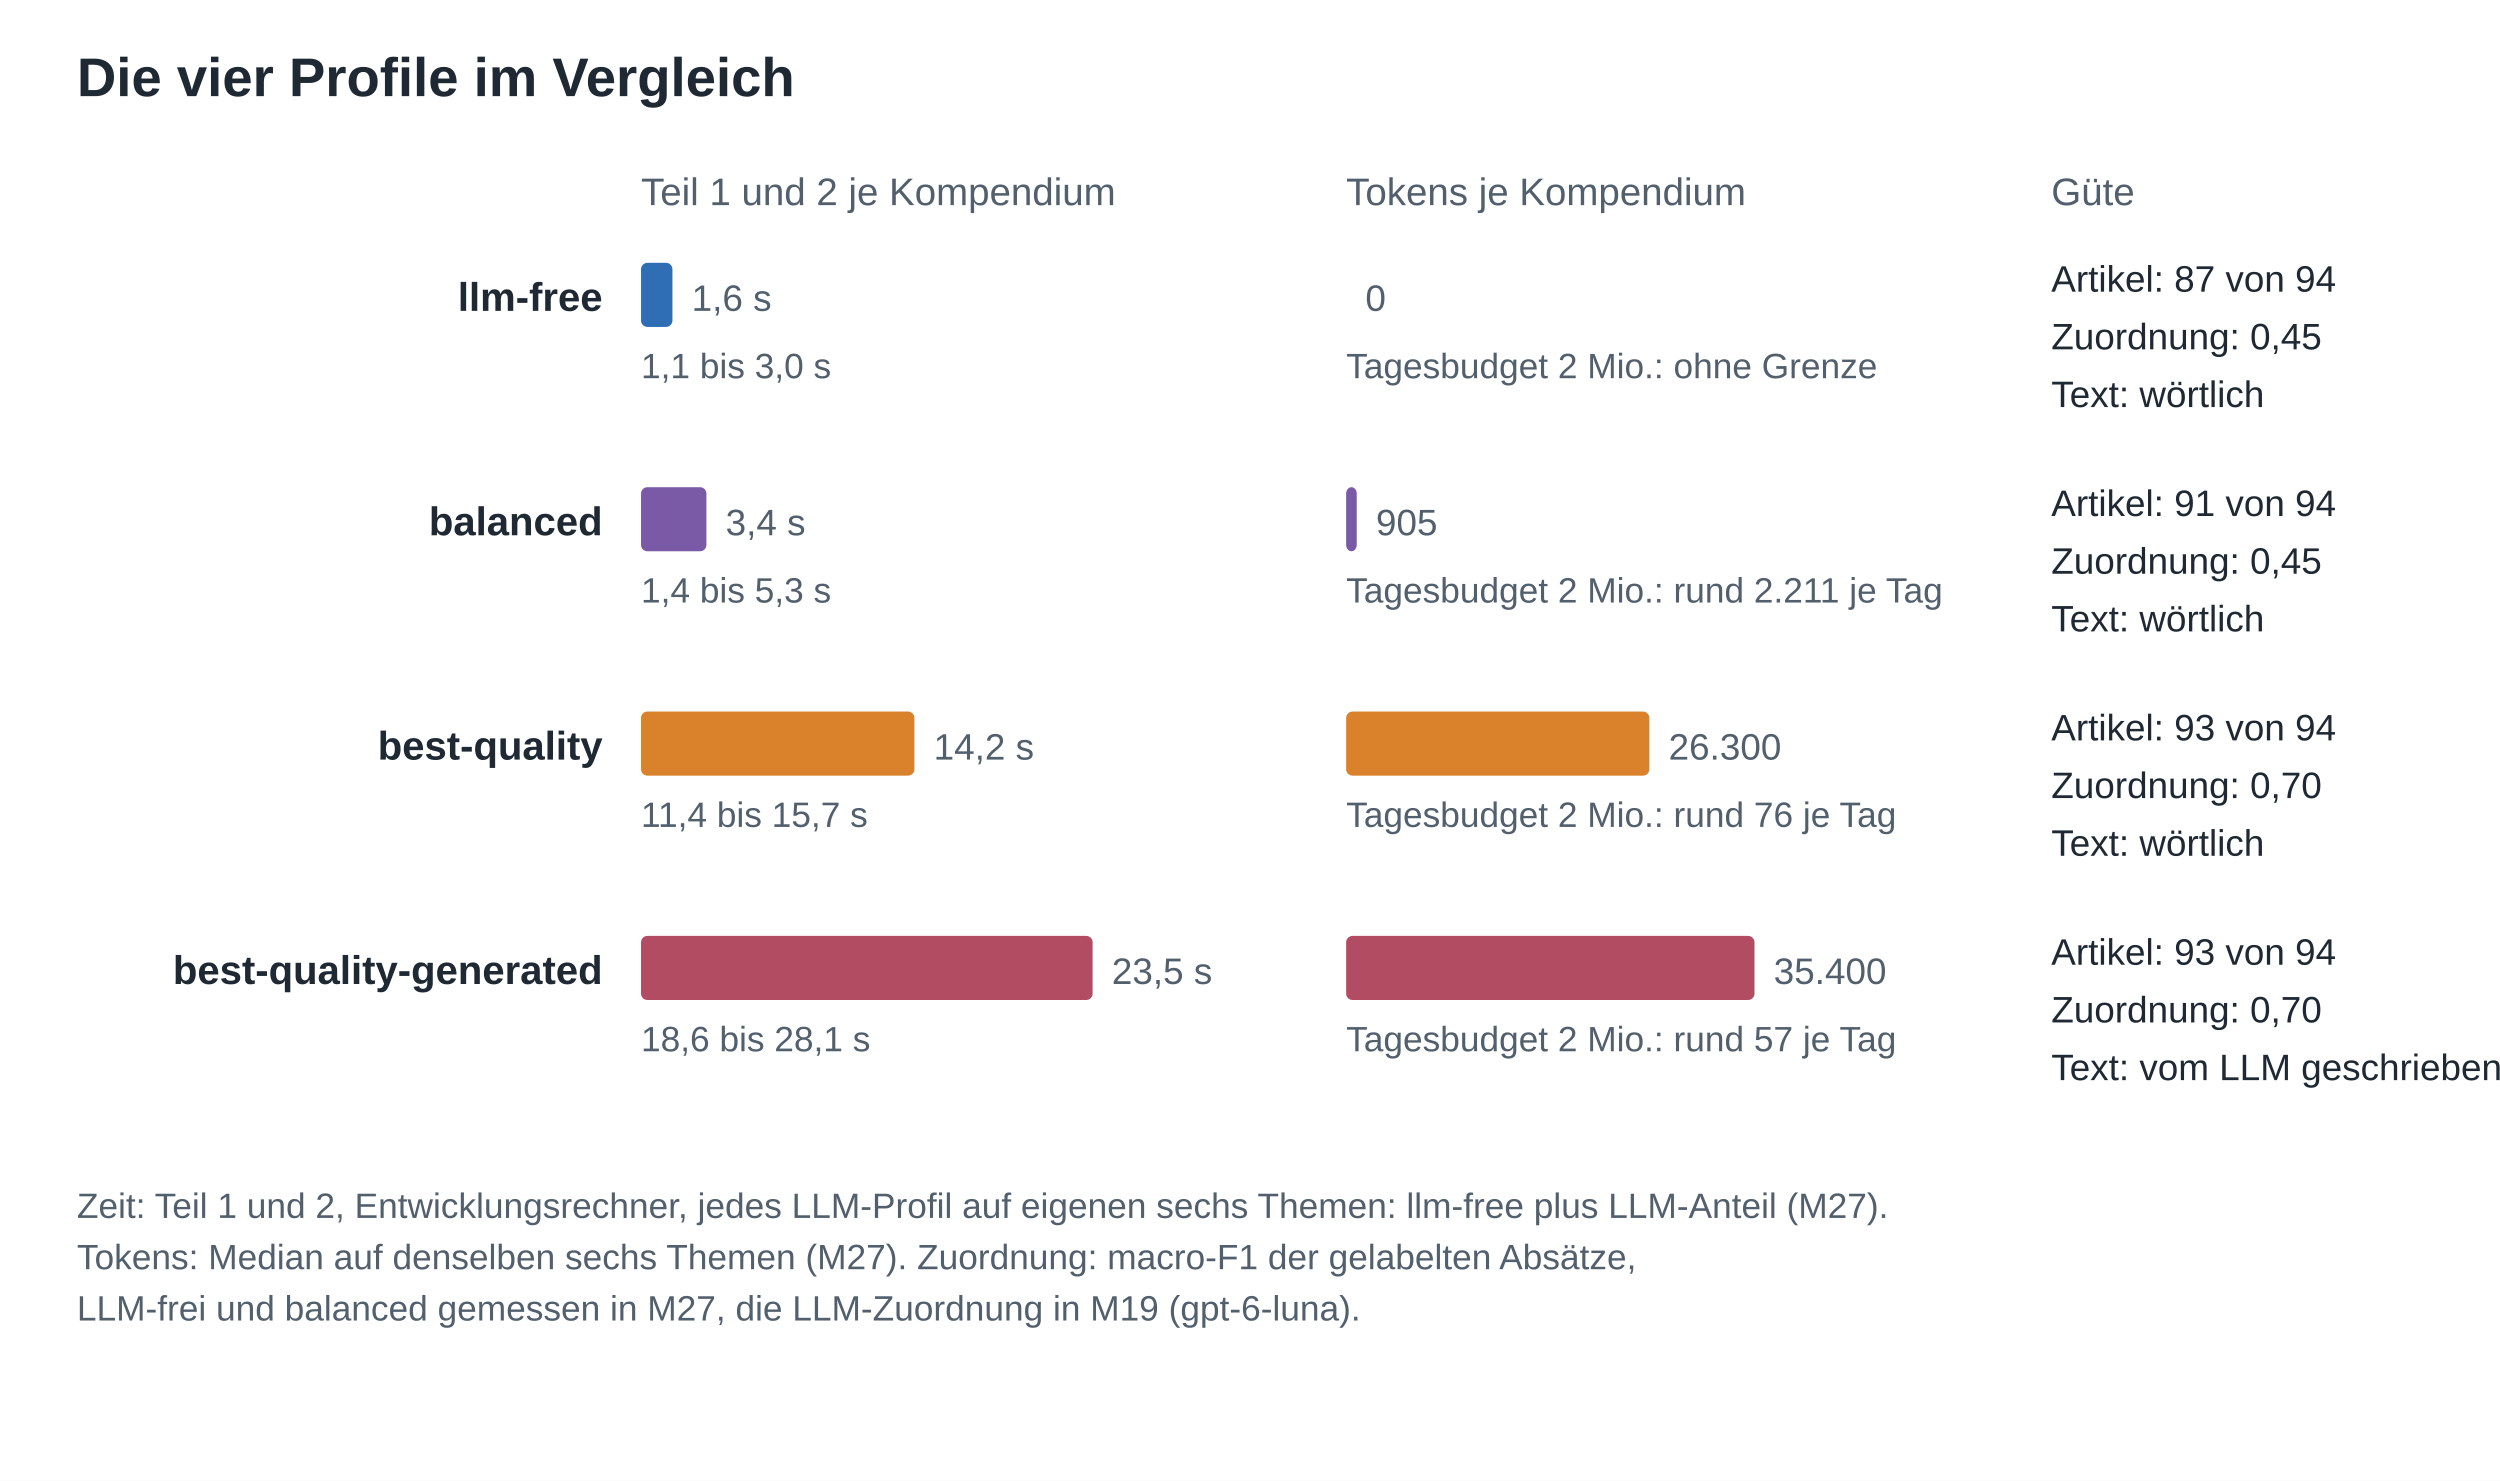
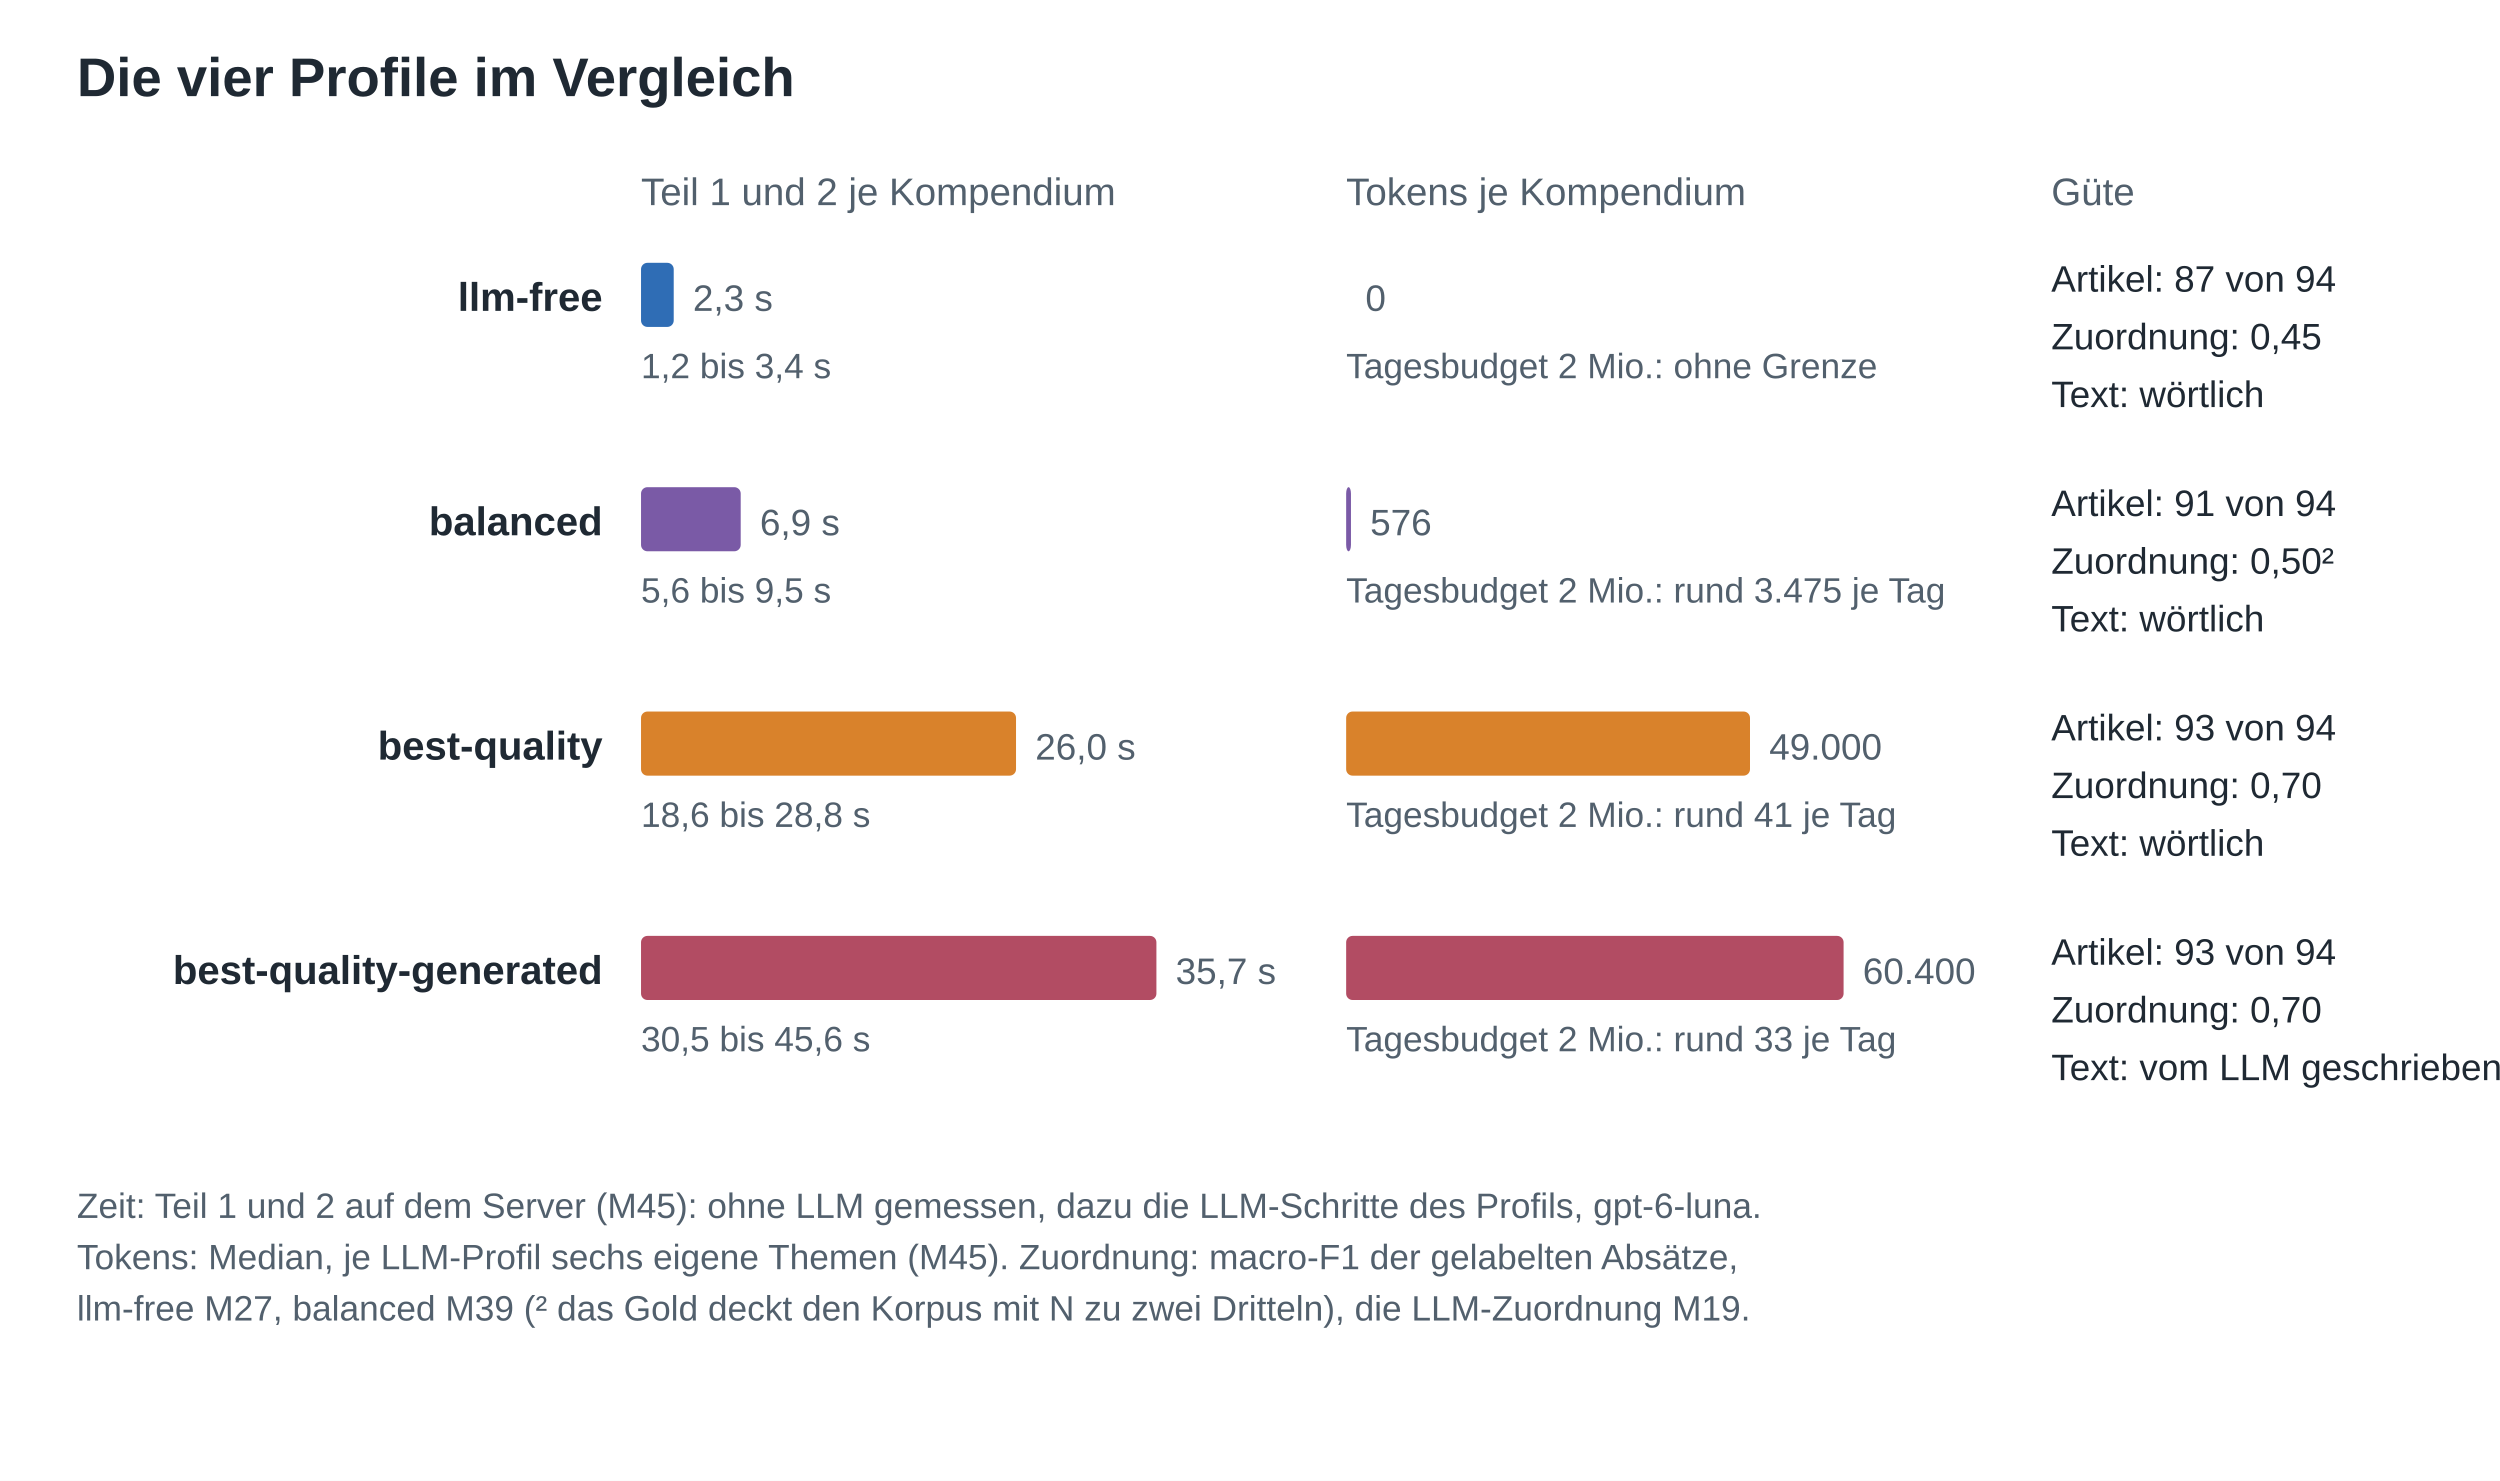
<svg xmlns="http://www.w3.org/2000/svg" width="780" height="462" viewBox="0 0 780 462" font-family="Segoe UI, Helvetica Neue, Arial, sans-serif" role="img" aria-label="Die vier Profile">
  <rect width="780" height="462" fill="#ffffff" />
  <text x="24.0" y="30.0" font-size="17" fill="#1f2933" text-anchor="start" font-weight="600">Die vier Profile im Vergleich</text>
  <text x="200.0" y="64.0" font-size="12" fill="#52606d" text-anchor="start" font-weight="normal">Teil 1 und 2 je Kompendium</text>
  <text x="420.0" y="64.0" font-size="12" fill="#52606d" text-anchor="start" font-weight="normal">Tokens je Kompendium</text>
  <text x="640.0" y="64.0" font-size="12" fill="#52606d" text-anchor="start" font-weight="normal">Güte</text>
  <text x="188.0" y="97.0" font-size="12.5" fill="#1f2933" text-anchor="end" font-weight="600">llm-free</text>
-   <rect x="200.0" y="82.0" width="9.8" height="20.0" rx="2" fill="#2f6db5" stroke="none" stroke-width="1" />
-   <text x="215.8" y="97.0" font-size="11.5" fill="#52606d" text-anchor="start" font-weight="normal">1,6 s</text>
-   <text x="200.0" y="118.0" font-size="11" fill="#52606d" text-anchor="start" font-weight="normal">1,1 bis 3,0 s</text>
+   <rect x="200.0" y="82.0" width="10.2" height="20.0" rx="2" fill="#2f6db5" stroke="none" stroke-width="1" />
+   <text x="216.2" y="97.0" font-size="11.5" fill="#52606d" text-anchor="start" font-weight="normal">2,3 s</text>
+   <text x="200.0" y="118.0" font-size="11" fill="#52606d" text-anchor="start" font-weight="normal">1,2 bis 3,4 s</text>
  <rect x="420.0" y="82.0" width="0.0" height="20.0" rx="2" fill="#2f6db5" stroke="none" stroke-width="1" />
  <text x="426.0" y="97.0" font-size="11.5" fill="#52606d" text-anchor="start" font-weight="normal">0</text>
  <text x="420.0" y="118.0" font-size="11" fill="#52606d" text-anchor="start" font-weight="normal">Tagesbudget 2 Mio.: ohne Grenze</text>
  <text x="640.0" y="91.0" font-size="11.5" fill="#1f2933" text-anchor="start" font-weight="normal">Artikel: 87 von 94</text>
  <text x="640.0" y="109.0" font-size="11.5" fill="#1f2933" text-anchor="start" font-weight="normal">Zuordnung: 0,45</text>
  <text x="640.0" y="127.0" font-size="11.5" fill="#1f2933" text-anchor="start" font-weight="normal">Text: wörtlich</text>
  <text x="188.0" y="167.0" font-size="12.5" fill="#1f2933" text-anchor="end" font-weight="600">balanced</text>
-   <rect x="200.0" y="152.0" width="20.4" height="20.0" rx="2" fill="#7a5aa6" stroke="none" stroke-width="1" />
-   <text x="226.4" y="167.0" font-size="11.5" fill="#52606d" text-anchor="start" font-weight="normal">3,4 s</text>
-   <text x="200.0" y="188.0" font-size="11" fill="#52606d" text-anchor="start" font-weight="normal">1,4 bis 5,3 s</text>
-   <rect x="420.0" y="152.0" width="3.3" height="20.0" rx="2" fill="#7a5aa6" stroke="none" stroke-width="1" />
-   <text x="429.3" y="167.0" font-size="11.5" fill="#52606d" text-anchor="start" font-weight="normal">905</text>
-   <text x="420.0" y="188.0" font-size="11" fill="#52606d" text-anchor="start" font-weight="normal">Tagesbudget 2 Mio.: rund 2.211 je Tag</text>
+   <rect x="200.0" y="152.0" width="31.1" height="20.0" rx="2" fill="#7a5aa6" stroke="none" stroke-width="1" />
+   <text x="237.1" y="167.0" font-size="11.5" fill="#52606d" text-anchor="start" font-weight="normal">6,9 s</text>
+   <text x="200.0" y="188.0" font-size="11" fill="#52606d" text-anchor="start" font-weight="normal">5,6 bis 9,5 s</text>
+   <rect x="420.0" y="152.0" width="1.5" height="20.0" rx="2" fill="#7a5aa6" stroke="none" stroke-width="1" />
+   <text x="427.5" y="167.0" font-size="11.5" fill="#52606d" text-anchor="start" font-weight="normal">576</text>
+   <text x="420.0" y="188.0" font-size="11" fill="#52606d" text-anchor="start" font-weight="normal">Tagesbudget 2 Mio.: rund 3.475 je Tag</text>
  <text x="640.0" y="161.0" font-size="11.5" fill="#1f2933" text-anchor="start" font-weight="normal">Artikel: 91 von 94</text>
-   <text x="640.0" y="179.0" font-size="11.5" fill="#1f2933" text-anchor="start" font-weight="normal">Zuordnung: 0,45</text>
+   <text x="640.0" y="179.0" font-size="11.5" fill="#1f2933" text-anchor="start" font-weight="normal">Zuordnung: 0,50²</text>
  <text x="640.0" y="197.0" font-size="11.5" fill="#1f2933" text-anchor="start" font-weight="normal">Text: wörtlich</text>
  <text x="188.0" y="237.0" font-size="12.5" fill="#1f2933" text-anchor="end" font-weight="600">best-quality</text>
-   <rect x="200.0" y="222.0" width="85.3" height="20.0" rx="2" fill="#d9822b" stroke="none" stroke-width="1" />
-   <text x="291.3" y="237.0" font-size="11.5" fill="#52606d" text-anchor="start" font-weight="normal">14,2 s</text>
-   <text x="200.0" y="258.0" font-size="11" fill="#52606d" text-anchor="start" font-weight="normal">11,4 bis 15,7 s</text>
-   <rect x="420.0" y="222.0" width="94.6" height="20.0" rx="2" fill="#d9822b" stroke="none" stroke-width="1" />
-   <text x="520.6" y="237.0" font-size="11.5" fill="#52606d" text-anchor="start" font-weight="normal">26.300</text>
-   <text x="420.0" y="258.0" font-size="11" fill="#52606d" text-anchor="start" font-weight="normal">Tagesbudget 2 Mio.: rund 76 je Tag</text>
+   <rect x="200.0" y="222.0" width="117.0" height="20.0" rx="2" fill="#d9822b" stroke="none" stroke-width="1" />
+   <text x="323.0" y="237.0" font-size="11.5" fill="#52606d" text-anchor="start" font-weight="normal">26,0 s</text>
+   <text x="200.0" y="258.0" font-size="11" fill="#52606d" text-anchor="start" font-weight="normal">18,6 bis 28,8 s</text>
+   <rect x="420.0" y="222.0" width="126.0" height="20.0" rx="2" fill="#d9822b" stroke="none" stroke-width="1" />
+   <text x="552.0" y="237.0" font-size="11.5" fill="#52606d" text-anchor="start" font-weight="normal">49.000</text>
+   <text x="420.0" y="258.0" font-size="11" fill="#52606d" text-anchor="start" font-weight="normal">Tagesbudget 2 Mio.: rund 41 je Tag</text>
  <text x="640.0" y="231.0" font-size="11.5" fill="#1f2933" text-anchor="start" font-weight="normal">Artikel: 93 von 94</text>
  <text x="640.0" y="249.0" font-size="11.5" fill="#1f2933" text-anchor="start" font-weight="normal">Zuordnung: 0,70</text>
  <text x="640.0" y="267.0" font-size="11.5" fill="#1f2933" text-anchor="start" font-weight="normal">Text: wörtlich</text>
  <text x="188.0" y="307.0" font-size="12.5" fill="#1f2933" text-anchor="end" font-weight="600">best-quality-generated</text>
-   <rect x="200.0" y="292.0" width="140.9" height="20.0" rx="2" fill="#b24c63" stroke="none" stroke-width="1" />
-   <text x="346.9" y="307.0" font-size="11.5" fill="#52606d" text-anchor="start" font-weight="normal">23,5 s</text>
-   <text x="200.0" y="328.0" font-size="11" fill="#52606d" text-anchor="start" font-weight="normal">18,6 bis 28,1 s</text>
-   <rect x="420.0" y="292.0" width="127.4" height="20.0" rx="2" fill="#b24c63" stroke="none" stroke-width="1" />
-   <text x="553.4" y="307.0" font-size="11.5" fill="#52606d" text-anchor="start" font-weight="normal">35.400</text>
-   <text x="420.0" y="328.0" font-size="11" fill="#52606d" text-anchor="start" font-weight="normal">Tagesbudget 2 Mio.: rund 57 je Tag</text>
+   <rect x="200.0" y="292.0" width="160.8" height="20.0" rx="2" fill="#b24c63" stroke="none" stroke-width="1" />
+   <text x="366.8" y="307.0" font-size="11.5" fill="#52606d" text-anchor="start" font-weight="normal">35,7 s</text>
+   <text x="200.0" y="328.0" font-size="11" fill="#52606d" text-anchor="start" font-weight="normal">30,5 bis 45,6 s</text>
+   <rect x="420.0" y="292.0" width="155.2" height="20.0" rx="2" fill="#b24c63" stroke="none" stroke-width="1" />
+   <text x="581.2" y="307.0" font-size="11.5" fill="#52606d" text-anchor="start" font-weight="normal">60.400</text>
+   <text x="420.0" y="328.0" font-size="11" fill="#52606d" text-anchor="start" font-weight="normal">Tagesbudget 2 Mio.: rund 33 je Tag</text>
  <text x="640.0" y="301.0" font-size="11.5" fill="#1f2933" text-anchor="start" font-weight="normal">Artikel: 93 von 94</text>
  <text x="640.0" y="319.0" font-size="11.5" fill="#1f2933" text-anchor="start" font-weight="normal">Zuordnung: 0,70</text>
  <text x="640.0" y="337.0" font-size="11.5" fill="#1f2933" text-anchor="start" font-weight="normal">Text: vom LLM geschrieben</text>
-   <text x="24.0" y="380.0" font-size="11" fill="#52606d" text-anchor="start" font-weight="normal">Zeit: Teil 1 und 2, Entwicklungsrechner, jedes LLM-Profil auf eigenen sechs Themen: llm-free plus LLM-Anteil (M27).</text>
-   <text x="24.0" y="396.0" font-size="11" fill="#52606d" text-anchor="start" font-weight="normal">Tokens: Median auf denselben sechs Themen (M27). Zuordnung: macro-F1 der gelabelten Absätze,</text>
-   <text x="24.0" y="412.0" font-size="11" fill="#52606d" text-anchor="start" font-weight="normal">LLM-frei und balanced gemessen in M27, die LLM-Zuordnung in M19 (gpt-6-luna).</text>
+   <text x="24.0" y="380.0" font-size="11" fill="#52606d" text-anchor="start" font-weight="normal">Zeit: Teil 1 und 2 auf dem Server (M45): ohne LLM gemessen, dazu die LLM-Schritte des Profils, gpt-6-luna.</text>
+   <text x="24.0" y="396.0" font-size="11" fill="#52606d" text-anchor="start" font-weight="normal">Tokens: Median, je LLM-Profil sechs eigene Themen (M45). Zuordnung: macro-F1 der gelabelten Absätze,</text>
+   <text x="24.0" y="412.0" font-size="11" fill="#52606d" text-anchor="start" font-weight="normal">llm-free M27, balanced M39 (² das Gold deckt den Korpus mit N zu zwei Dritteln), die LLM-Zuordnung M19.</text>
</svg>
